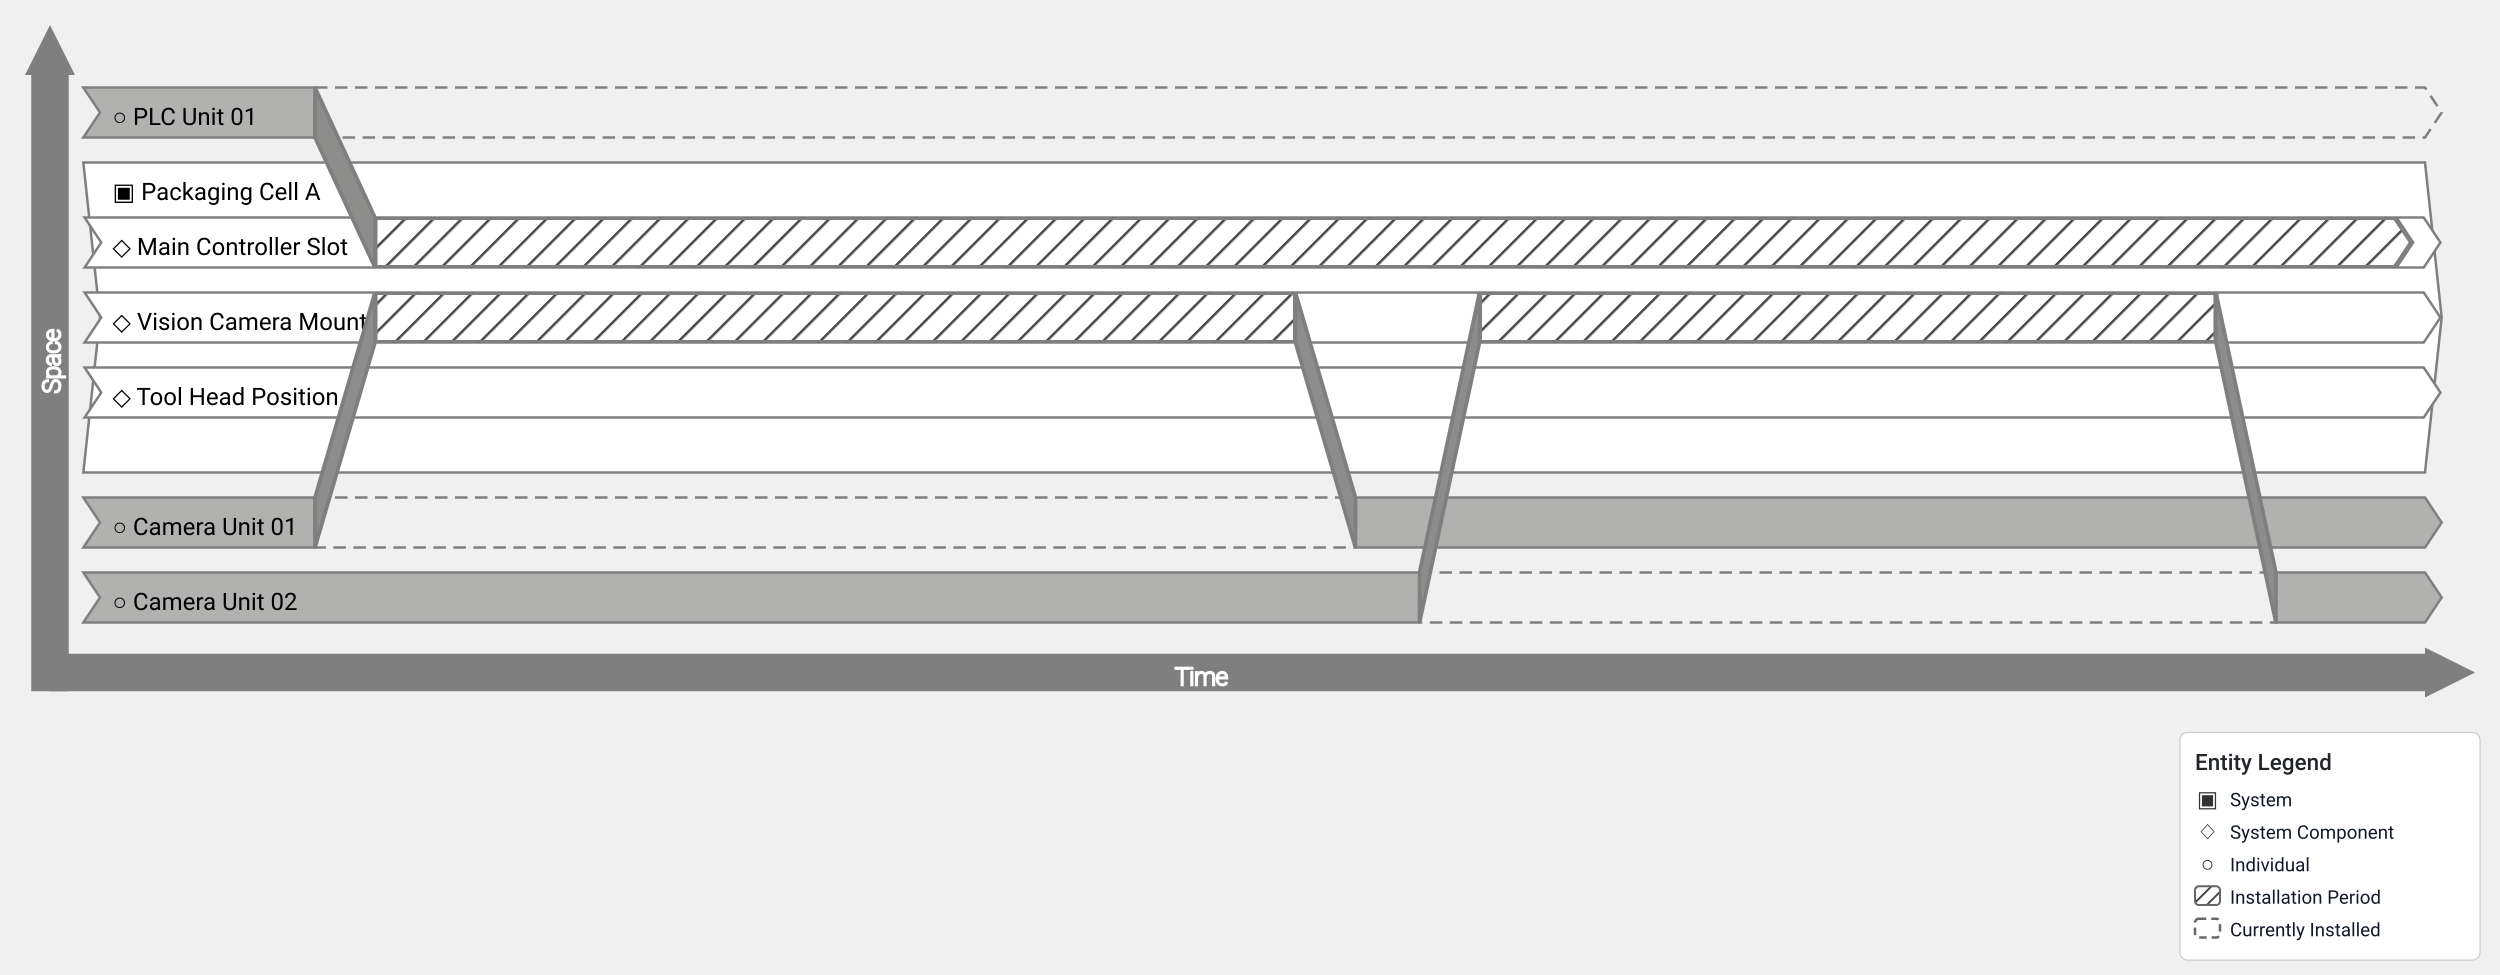
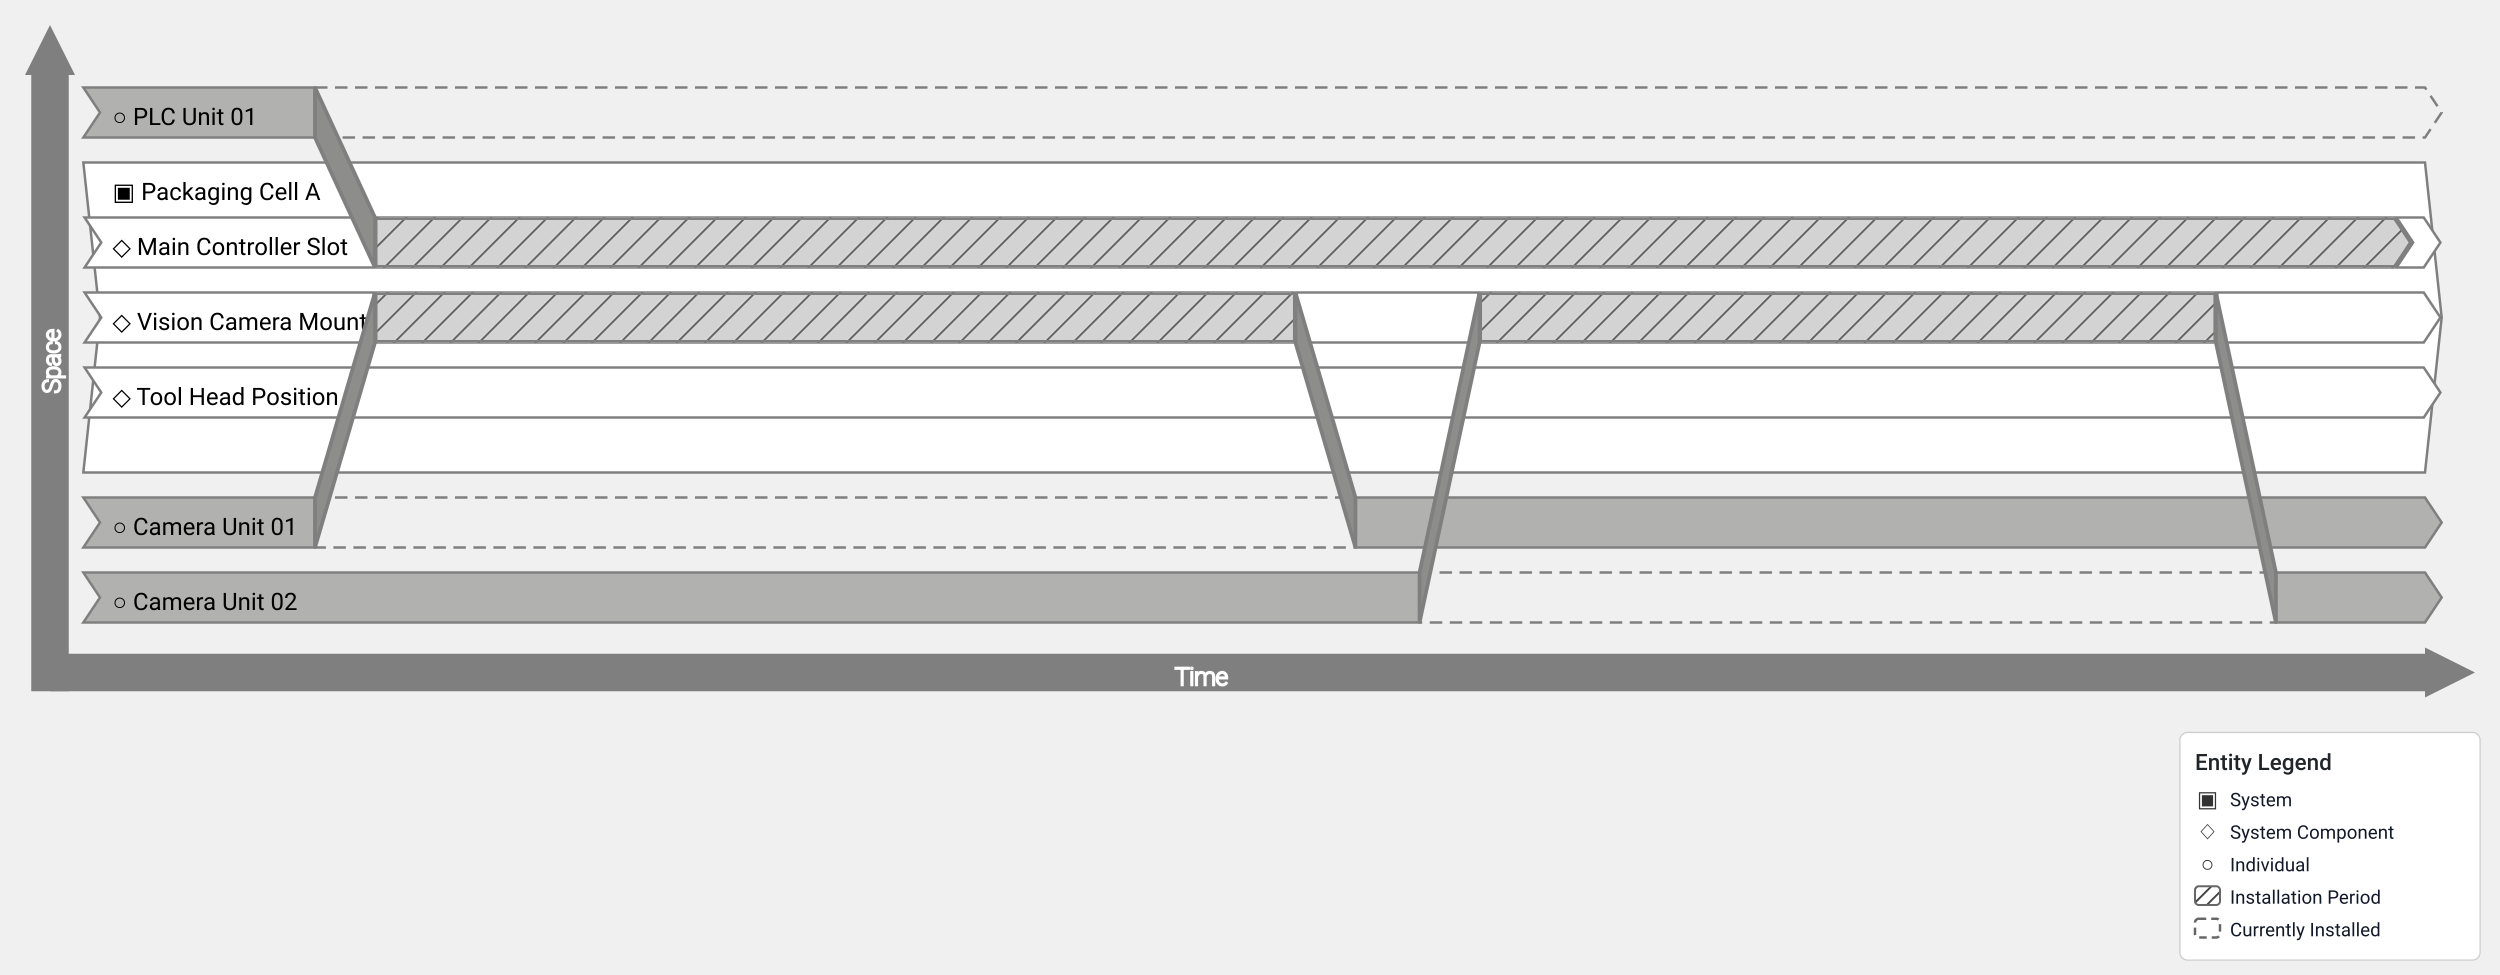
<svg xmlns="http://www.w3.org/2000/svg" viewBox="0 0 1000 390" style="min-width: 100%; max-width: 100%;">
  <g id="activity-diagram-group" transform="translate(0,0) scale(1)">
    <defs>
      <mask id="activity-mask" maskUnits="userSpaceOnUse">
        <rect x="-50000" y="-50000" width="100000" height="100000" fill="white" />
        <rect x="-50000" y="35" width="100000" height="20" fill="black" />
        <path d="M 33.333 35 l 92.667 0l 0 20l -92.667 0l 6.667 -10 -6.667 -10Z" fill="white" />
        <rect x="-50000" y="65" width="100000" height="124" fill="black" />
        <path d="M 33.333 65 l 936.667 0l 6.667 62 -6.667 62l -936.667 0l 6.667 -62 -6.667 -62Z" fill="white" />
        <rect x="-50000" y="87" width="100000" height="20" fill="black" />
        <path d="M 33.833 87 l 935.667 0l 6.667 10 -6.667 10l -935.667 0l 6.667 -10 -6.667 -10Z" fill="white" />
        <rect x="-50000" y="117" width="100000" height="20" fill="black" />
        <path d="M 33.833 117 l 935.667 0l 6.667 10 -6.667 10l -935.667 0l 6.667 -10 -6.667 -10Z" fill="white" />
        <rect x="-50000" y="147" width="100000" height="20" fill="black" />
        <path d="M 33.833 147 l 935.667 0l 6.667 10 -6.667 10l -935.667 0l 6.667 -10 -6.667 -10Z" fill="white" />
        <rect x="-50000" y="199" width="100000" height="20" fill="black" />
        <path d="M 33.333 199 l 92.667 0l 0 20l -92.667 0l 6.667 -10 -6.667 -10Z M 542.182 199 l 427.818 0l 6.667 10 -6.667 10l -427.818 0Z" fill="white" />
        <rect x="-50000" y="229" width="100000" height="20" fill="black" />
        <path d="M 33.333 229 l 534.485 0l 0 20l -534.485 0l 6.667 -10 -6.667 -10Z M 910.364 229 l 59.636 0l 6.667 10 -6.667 10l -59.636 0Z" fill="white" />
      </mask>
      <pattern id="installHatch" width="8" height="8" patternUnits="userSpaceOnUse" patternTransform="rotate(45)">
+         <rect width="8" height="8" fill="#d3d3d3" />
        <line x1="0" y1="0" x2="0" y2="8" stroke="#666" stroke-width="1.5" />
      </pattern>
      <pattern id="installHatchHighlight" width="8" height="8" patternUnits="userSpaceOnUse" patternTransform="rotate(45)">
+         <rect width="8" height="8" fill="#d3d3d3" />
        <line x1="0" y1="0" x2="0" y2="8" stroke="#444" stroke-width="2" />
      </pattern>
      <clipPath id="installClip-ea7aeaec-ef96-47cc-a985-a3d0d0cf8ce3">
        <path d="M 33.833 87 l 935.667 0l 6.667 10 -6.667 10l -935.667 0l 6.667 -10 -6.667 -10Z" />
      </clipPath>
      <clipPath id="installClip-aff3b7c0-ceb5-45d6-823a-55f9f7750020">
        <path d="M 33.833 117 l 935.667 0l 6.667 10 -6.667 10l -935.667 0l 6.667 -10 -6.667 -10Z" />
      </clipPath>
      <pattern id="exportInstallHatch" width="4" height="4" patternUnits="userSpaceOnUse" patternTransform="rotate(45)">
        <line x1="0" y1="0" x2="0" y2="4" stroke="#444" stroke-width="1.5" />
      </pattern>
    </defs>
-     <path class="individual" id="icd90635f-106f-44a1-87d9-cfae1a464153" d="M 33.333 35 l 92.667 0l 0 20l -92.667 0l 6.667 -10 -6.667 -10Z" stroke="#7F7F7F" stroke-width="1px" fill="#B1B1B0" data-row-y="35" style="cursor: ns-resize;" />
-     <path class="individual" id="i63933611-7662-416a-b273-9141f3b46ba9" d="M 33.333 65 l 936.667 0l 6.667 62 -6.667 62l -936.667 0l 6.667 -62 -6.667 -62Z" stroke="#7F7F7F" stroke-width="1px" fill="white" data-row-y="65" style="cursor: ns-resize;" />
-     <path class="individual" id="iea7aeaec-ef96-47cc-a985-a3d0d0cf8ce3" d="M 33.833 87 l 935.667 0l 6.667 10 -6.667 10l -935.667 0l 6.667 -10 -6.667 -10Z" stroke="#7F7F7F" stroke-width="1px" fill="white" data-row-y="87" style="cursor: ns-resize;" />
-     <path class="individual" id="iaff3b7c0-ceb5-45d6-823a-55f9f7750020" d="M 33.833 117 l 935.667 0l 6.667 10 -6.667 10l -935.667 0l 6.667 -10 -6.667 -10Z" stroke="#7F7F7F" stroke-width="1px" fill="white" data-row-y="117" style="cursor: ns-resize;" />
-     <path class="individual" id="i377f8850-57b0-4609-aa68-6263447ff52f" d="M 33.833 147 l 935.667 0l 6.667 10 -6.667 10l -935.667 0l 6.667 -10 -6.667 -10Z" stroke="#7F7F7F" stroke-width="1px" fill="white" data-row-y="147" style="cursor: ns-resize; fill: white;" />
-     <path class="individual" id="id2b7ea0f-598b-4b12-8f29-e44631c17e86" d="M 33.333 199 l 92.667 0l 0 20l -92.667 0l 6.667 -10 -6.667 -10Z M 542.182 199 l 427.818 0l 6.667 10 -6.667 10l -427.818 0Z" stroke="#7F7F7F" stroke-width="1px" fill="#B1B1B0" data-row-y="199" style="cursor: ns-resize; fill: rgb(177, 177, 176);" />
-     <path class="individual" id="i83cdacdc-9fe8-4ba3-97c4-599d8ed221e1" d="M 33.333 229 l 534.485 0l 0 20l -534.485 0l 6.667 -10 -6.667 -10Z M 910.364 229 l 59.636 0l 6.667 10 -6.667 10l -59.636 0Z" stroke="#7F7F7F" stroke-width="1px" fill="#B1B1B0" data-row-y="229" style="cursor: ns-resize; fill: rgb(177, 177, 176);" />
+     <path class="individual" id="icd90635f-106f-44a1-87d9-cfae1a464153" d="M 33.333 35 l 92.667 0l 0 20l -92.667 0l 6.667 -10 -6.667 -10Z" stroke="#7F7F7F" stroke-width="1px" fill="#B1B1B0" data-row-y="35" style="cursor: default;" />
+     <path class="individual" id="i63933611-7662-416a-b273-9141f3b46ba9" d="M 33.333 65 l 936.667 0l 6.667 62 -6.667 62l -936.667 0l 6.667 -62 -6.667 -62Z" stroke="#7F7F7F" stroke-width="1px" fill="white" data-row-y="65" style="cursor: default;" />
+     <path class="individual" id="iea7aeaec-ef96-47cc-a985-a3d0d0cf8ce3" d="M 33.833 87 l 935.667 0l 6.667 10 -6.667 10l -935.667 0l 6.667 -10 -6.667 -10Z" stroke="#7F7F7F" stroke-width="1px" fill="white" data-row-y="87" style="cursor: default;" />
+     <path class="individual" id="iaff3b7c0-ceb5-45d6-823a-55f9f7750020" d="M 33.833 117 l 935.667 0l 6.667 10 -6.667 10l -935.667 0l 6.667 -10 -6.667 -10Z" stroke="#7F7F7F" stroke-width="1px" fill="white" data-row-y="117" style="cursor: default;" />
+     <path class="individual" id="i377f8850-57b0-4609-aa68-6263447ff52f" d="M 33.833 147 l 935.667 0l 6.667 10 -6.667 10l -935.667 0l 6.667 -10 -6.667 -10Z" stroke="#7F7F7F" stroke-width="1px" fill="white" data-row-y="147" style="cursor: default;" />
+     <path class="individual" id="id2b7ea0f-598b-4b12-8f29-e44631c17e86" d="M 33.333 199 l 92.667 0l 0 20l -92.667 0l 6.667 -10 -6.667 -10Z M 542.182 199 l 427.818 0l 6.667 10 -6.667 10l -427.818 0Z" stroke="#7F7F7F" stroke-width="1px" fill="#B1B1B0" data-row-y="199" style="cursor: default;" />
+     <path class="individual" id="i83cdacdc-9fe8-4ba3-97c4-599d8ed221e1" d="M 33.333 229 l 534.485 0l 0 20l -534.485 0l 6.667 -10 -6.667 -10Z M 910.364 229 l 59.636 0l 6.667 10 -6.667 10l -59.636 0Z" stroke="#7F7F7F" stroke-width="1px" fill="#B1B1B0" data-row-y="229" style="cursor: default;" />
    <path class="installDash" d="M 126 35 l 844 0l 6.667 10 -6.667 10l -844 0Z" fill="none" stroke="#7F7F7F" stroke-width="1px" stroke-dasharray="5,3" data-individual-id="cd90635f-106f-44a1-87d9-cfae1a464153" style="pointer-events: none;" />
    <path class="installDash" d="M 126 199 l 416.182 0l 0 20l -416.182 0Z" fill="none" stroke="#7F7F7F" stroke-width="1px" stroke-dasharray="5,3" data-individual-id="d2b7ea0f-598b-4b12-8f29-e44631c17e86" style="pointer-events: none;" />
    <path class="installDash" d="M 567.818 229 l 342.545 0l 0 20l -342.545 0Z" fill="none" stroke="#7F7F7F" stroke-width="1px" stroke-dasharray="5,3" data-individual-id="83cdacdc-9fe8-4ba3-97c4-599d8ed221e1" style="pointer-events: none;" />
-     <text class="individualLabel" id="ilcd90635f-106f-44a1-87d9-cfae1a464153" x="45" y="50" text-anchor="start" font-family="Roboto, Arial, sans-serif" font-size="0.8em">○ PLC Unit 01</text>
-     <text class="individualLabel" id="il63933611-7662-416a-b273-9141f3b46ba9" x="45" y="80" text-anchor="start" font-family="Roboto, Arial, sans-serif" font-size="0.8em">▣ Packaging Cell A</text>
-     <text class="individualLabel" id="ilea7aeaec-ef96-47cc-a985-a3d0d0cf8ce3" x="45" y="102" text-anchor="start" font-family="Roboto, Arial, sans-serif" font-size="0.8em">◇ Main Controller Slot</text>
-     <text class="individualLabel" id="ilaff3b7c0-ceb5-45d6-823a-55f9f7750020" x="45" y="132" text-anchor="start" font-family="Roboto, Arial, sans-serif" font-size="0.8em">◇ Vision Camera Mount</text>
-     <text class="individualLabel" id="il377f8850-57b0-4609-aa68-6263447ff52f" x="45" y="162" text-anchor="start" font-family="Roboto, Arial, sans-serif" font-size="0.8em">◇ Tool Head Position</text>
-     <text class="individualLabel" id="ild2b7ea0f-598b-4b12-8f29-e44631c17e86" x="45" y="214" text-anchor="start" font-family="Roboto, Arial, sans-serif" font-size="0.8em">○ Camera Unit 01</text>
-     <text class="individualLabel" id="il83cdacdc-9fe8-4ba3-97c4-599d8ed221e1" x="45" y="244" text-anchor="start" font-family="Roboto, Arial, sans-serif" font-size="0.8em">○ Camera Unit 02</text>
-     <path class="installHatch" d="M 150 87 L 958 87 L 964.667 97 L 958 107 L 150 107 Z" fill="url(#installHatchHighlight)" stroke="#7F7F7F" stroke-width="2" opacity="1" clip-path="url(#installClip-ea7aeaec-ef96-47cc-a985-a3d0d0cf8ce3)" data-installed-id="cd90635f-106f-44a1-87d9-cfae1a464153" data-target-id="ea7aeaec-ef96-47cc-a985-a3d0d0cf8ce3" />
+     <text class="individualLabel" id="ilcd90635f-106f-44a1-87d9-cfae1a464153" x="45" y="50" text-anchor="start" font-family="Roboto, Arial, sans-serif" font-size="0.8em" style="cursor: default;">○ PLC Unit 01</text>
+     <text class="individualLabel" id="il63933611-7662-416a-b273-9141f3b46ba9" x="45" y="80" text-anchor="start" font-family="Roboto, Arial, sans-serif" font-size="0.8em" style="cursor: default;">▣ Packaging Cell A</text>
+     <text class="individualLabel" id="ilea7aeaec-ef96-47cc-a985-a3d0d0cf8ce3" x="45" y="102" text-anchor="start" font-family="Roboto, Arial, sans-serif" font-size="0.8em" style="cursor: default;">◇ Main Controller Slot</text>
+     <text class="individualLabel" id="ilaff3b7c0-ceb5-45d6-823a-55f9f7750020" x="45" y="132" text-anchor="start" font-family="Roboto, Arial, sans-serif" font-size="0.8em" style="cursor: default;">◇ Vision Camera Mount</text>
+     <text class="individualLabel" id="il377f8850-57b0-4609-aa68-6263447ff52f" x="45" y="162" text-anchor="start" font-family="Roboto, Arial, sans-serif" font-size="0.8em" style="cursor: default;">◇ Tool Head Position</text>
+     <text class="individualLabel" id="ild2b7ea0f-598b-4b12-8f29-e44631c17e86" x="45" y="214" text-anchor="start" font-family="Roboto, Arial, sans-serif" font-size="0.8em" style="cursor: default;">○ Camera Unit 01</text>
+     <text class="individualLabel" id="il83cdacdc-9fe8-4ba3-97c4-599d8ed221e1" x="45" y="244" text-anchor="start" font-family="Roboto, Arial, sans-serif" font-size="0.8em" style="cursor: default;">○ Camera Unit 02</text>
+     <path class="installHatch" d="M 150 87 L 958 87 L 964.667 97 L 958 107 L 150 107 Z" fill="url(#installHatch)" stroke="#7F7F7F" stroke-width="2" opacity="1" clip-path="url(#installClip-ea7aeaec-ef96-47cc-a985-a3d0d0cf8ce3)" data-installed-id="cd90635f-106f-44a1-87d9-cfae1a464153" data-target-id="ea7aeaec-ef96-47cc-a985-a3d0d0cf8ce3" />
    <path class="installConnectorRibbon" d="M 126 35 L 126 55 L 150 107 L 150 87 Z" fill="#8d8d8b" fill-opacity="1" stroke="#7F7F7F" stroke-width="1.5" data-ribbon-kind="start" data-main-x="150" data-side-x="126" data-lower-top="35" data-lower-bottom="55" data-upper-top="87" data-upper-bottom="107" data-installed-id="cd90635f-106f-44a1-87d9-cfae1a464153" data-target-id="ea7aeaec-ef96-47cc-a985-a3d0d0cf8ce3" />
-     <rect class="installHatch" x="150" y="117" width="368.182" height="20" fill="url(#installHatchHighlight)" stroke="#7F7F7F" stroke-width="2" opacity="1" clip-path="url(#installClip-aff3b7c0-ceb5-45d6-823a-55f9f7750020)" data-installed-id="d2b7ea0f-598b-4b12-8f29-e44631c17e86" data-target-id="aff3b7c0-ceb5-45d6-823a-55f9f7750020" />
+     <rect class="installHatch" x="150" y="117" width="368.182" height="20" fill="url(#installHatch)" stroke="#7F7F7F" stroke-width="2" opacity="1" clip-path="url(#installClip-aff3b7c0-ceb5-45d6-823a-55f9f7750020)" data-installed-id="d2b7ea0f-598b-4b12-8f29-e44631c17e86" data-target-id="aff3b7c0-ceb5-45d6-823a-55f9f7750020" />
    <path class="installConnectorRibbon" d="M 126 199 L 126 219 L 150 137 L 150 117 Z" fill="#8d8d8b" fill-opacity="1" stroke="#7F7F7F" stroke-width="1.5" data-ribbon-kind="start" data-main-x="150" data-side-x="126" data-lower-top="199" data-lower-bottom="219" data-upper-top="117" data-upper-bottom="137" data-installed-id="d2b7ea0f-598b-4b12-8f29-e44631c17e86" data-target-id="aff3b7c0-ceb5-45d6-823a-55f9f7750020" />
    <path class="installConnectorRibbon" d="M 518.182 117 L 518.182 137 L 542.182 219 L 542.182 199 Z" fill="#8d8d8b" fill-opacity="1" stroke="#7F7F7F" stroke-width="1.5" data-ribbon-kind="end" data-main-x="518.1818181818182" data-side-x="542.1818181818182" data-lower-top="199" data-lower-bottom="219" data-upper-top="117" data-upper-bottom="137" data-installed-id="d2b7ea0f-598b-4b12-8f29-e44631c17e86" data-target-id="aff3b7c0-ceb5-45d6-823a-55f9f7750020" />
-     <rect class="installHatch" x="591.818" y="117" width="294.545" height="20" fill="url(#installHatchHighlight)" stroke="#7F7F7F" stroke-width="2" opacity="1" clip-path="url(#installClip-aff3b7c0-ceb5-45d6-823a-55f9f7750020)" data-installed-id="83cdacdc-9fe8-4ba3-97c4-599d8ed221e1" data-target-id="aff3b7c0-ceb5-45d6-823a-55f9f7750020" />
+     <rect class="installHatch" x="591.818" y="117" width="294.545" height="20" fill="url(#installHatch)" stroke="#7F7F7F" stroke-width="2" opacity="1" clip-path="url(#installClip-aff3b7c0-ceb5-45d6-823a-55f9f7750020)" data-installed-id="83cdacdc-9fe8-4ba3-97c4-599d8ed221e1" data-target-id="aff3b7c0-ceb5-45d6-823a-55f9f7750020" />
    <path class="installConnectorRibbon" d="M 567.818 229 L 567.818 249 L 591.818 137 L 591.818 117 Z" fill="#8d8d8b" fill-opacity="1" stroke="#7F7F7F" stroke-width="1.5" data-ribbon-kind="start" data-main-x="591.8181818181819" data-side-x="567.8181818181819" data-lower-top="229" data-lower-bottom="249" data-upper-top="117" data-upper-bottom="137" data-installed-id="83cdacdc-9fe8-4ba3-97c4-599d8ed221e1" data-target-id="aff3b7c0-ceb5-45d6-823a-55f9f7750020" />
    <path class="installConnectorRibbon" d="M 886.364 117 L 886.364 137 L 910.364 249 L 910.364 229 Z" fill="#8d8d8b" fill-opacity="1" stroke="#7F7F7F" stroke-width="1.5" data-ribbon-kind="end" data-main-x="886.3636363636364" data-side-x="910.3636363636364" data-lower-top="229" data-lower-bottom="249" data-upper-top="117" data-upper-bottom="137" data-installed-id="83cdacdc-9fe8-4ba3-97c4-599d8ed221e1" data-target-id="aff3b7c0-ceb5-45d6-823a-55f9f7750020" />
    <defs class="axisTriangle">
      <marker id="triangle" refX="0" refY="10" markerWidth="20" markerHeight="20" markerUnits="userSpaceOnUse" orient="auto" viewbox="0 0 20 20">
        <path d="M 0 0 L 20 10 L 0 20 z" style="fill: rgb(127, 127, 127);" />
      </marker>
    </defs>
    <line class="axisLine" x1="20" y1="269" x2="970" y2="269" marker-end="url(#triangle)" stroke="#7F7F7F" stroke-width="15" />
    <text class="axisLable" x="470" y="274" stroke="white" fill="white" font-size="0.8em" font-weight="200" text-anchor="start" font-family="Roboto, Arial, sans-serif">Time</text>
    <line class="axisLine" x1="20" y1="276.5" x2="20" y2="30" marker-end="url(#triangle)" stroke="#7F7F7F" stroke-width="15" />
    <text class="axisLable" x="44" y="164.5" stroke="white" fill="white" font-size="0.8em" font-weight="200" text-anchor="middle" font-family="Roboto, Arial, sans-serif" transform="rotate(270 24 164.5)">Space</text>
  </g>
  <g transform="translate(872, 293)">
    <rect x="0" y="0" width="120" height="91" fill="white" stroke="rgba(0,0,0,0.175)" stroke-width="0.5" rx="3" />
    <text x="6" y="15" font-family="Roboto, Arial, sans-serif" font-size="9" font-weight="500" fill="#212529">Entity Legend</text>
    <g>
      <text x="11" y="29.65" text-anchor="middle" font-size="9" fill="#333">▣</text>
      <text x="20" y="29.5" font-family="Roboto, Arial, sans-serif" font-size="7.5" fill="#111827">System</text>
    </g>
    <g>
      <text x="11" y="42.65" text-anchor="middle" font-size="9" fill="#333">◇</text>
      <text x="20" y="42.5" font-family="Roboto, Arial, sans-serif" font-size="7.5" fill="#111827">System Component</text>
    </g>
    <g>
      <text x="11" y="55.65" text-anchor="middle" font-size="9" fill="#333">○</text>
      <text x="20" y="55.5" font-family="Roboto, Arial, sans-serif" font-size="7.5" fill="#111827">Individual</text>
    </g>
    <g>
      <rect x="6" y="61.5" width="10" height="7.5" rx="1.5" fill="url(#exportInstallHatch)" stroke="#666" stroke-width="0.8" />
      <text x="20" y="68.5" font-family="Roboto, Arial, sans-serif" font-size="7.5" fill="#111827">Installation Period</text>
    </g>
    <g>
      <rect x="6" y="74.5" width="10" height="7.5" rx="1.5" fill="none" stroke="#666" stroke-width="1" stroke-dasharray="3,2" />
      <text x="20" y="81.5" font-family="Roboto, Arial, sans-serif" font-size="7.5" fill="#111827">Currently Installed</text>
    </g>
  </g>
</svg>
